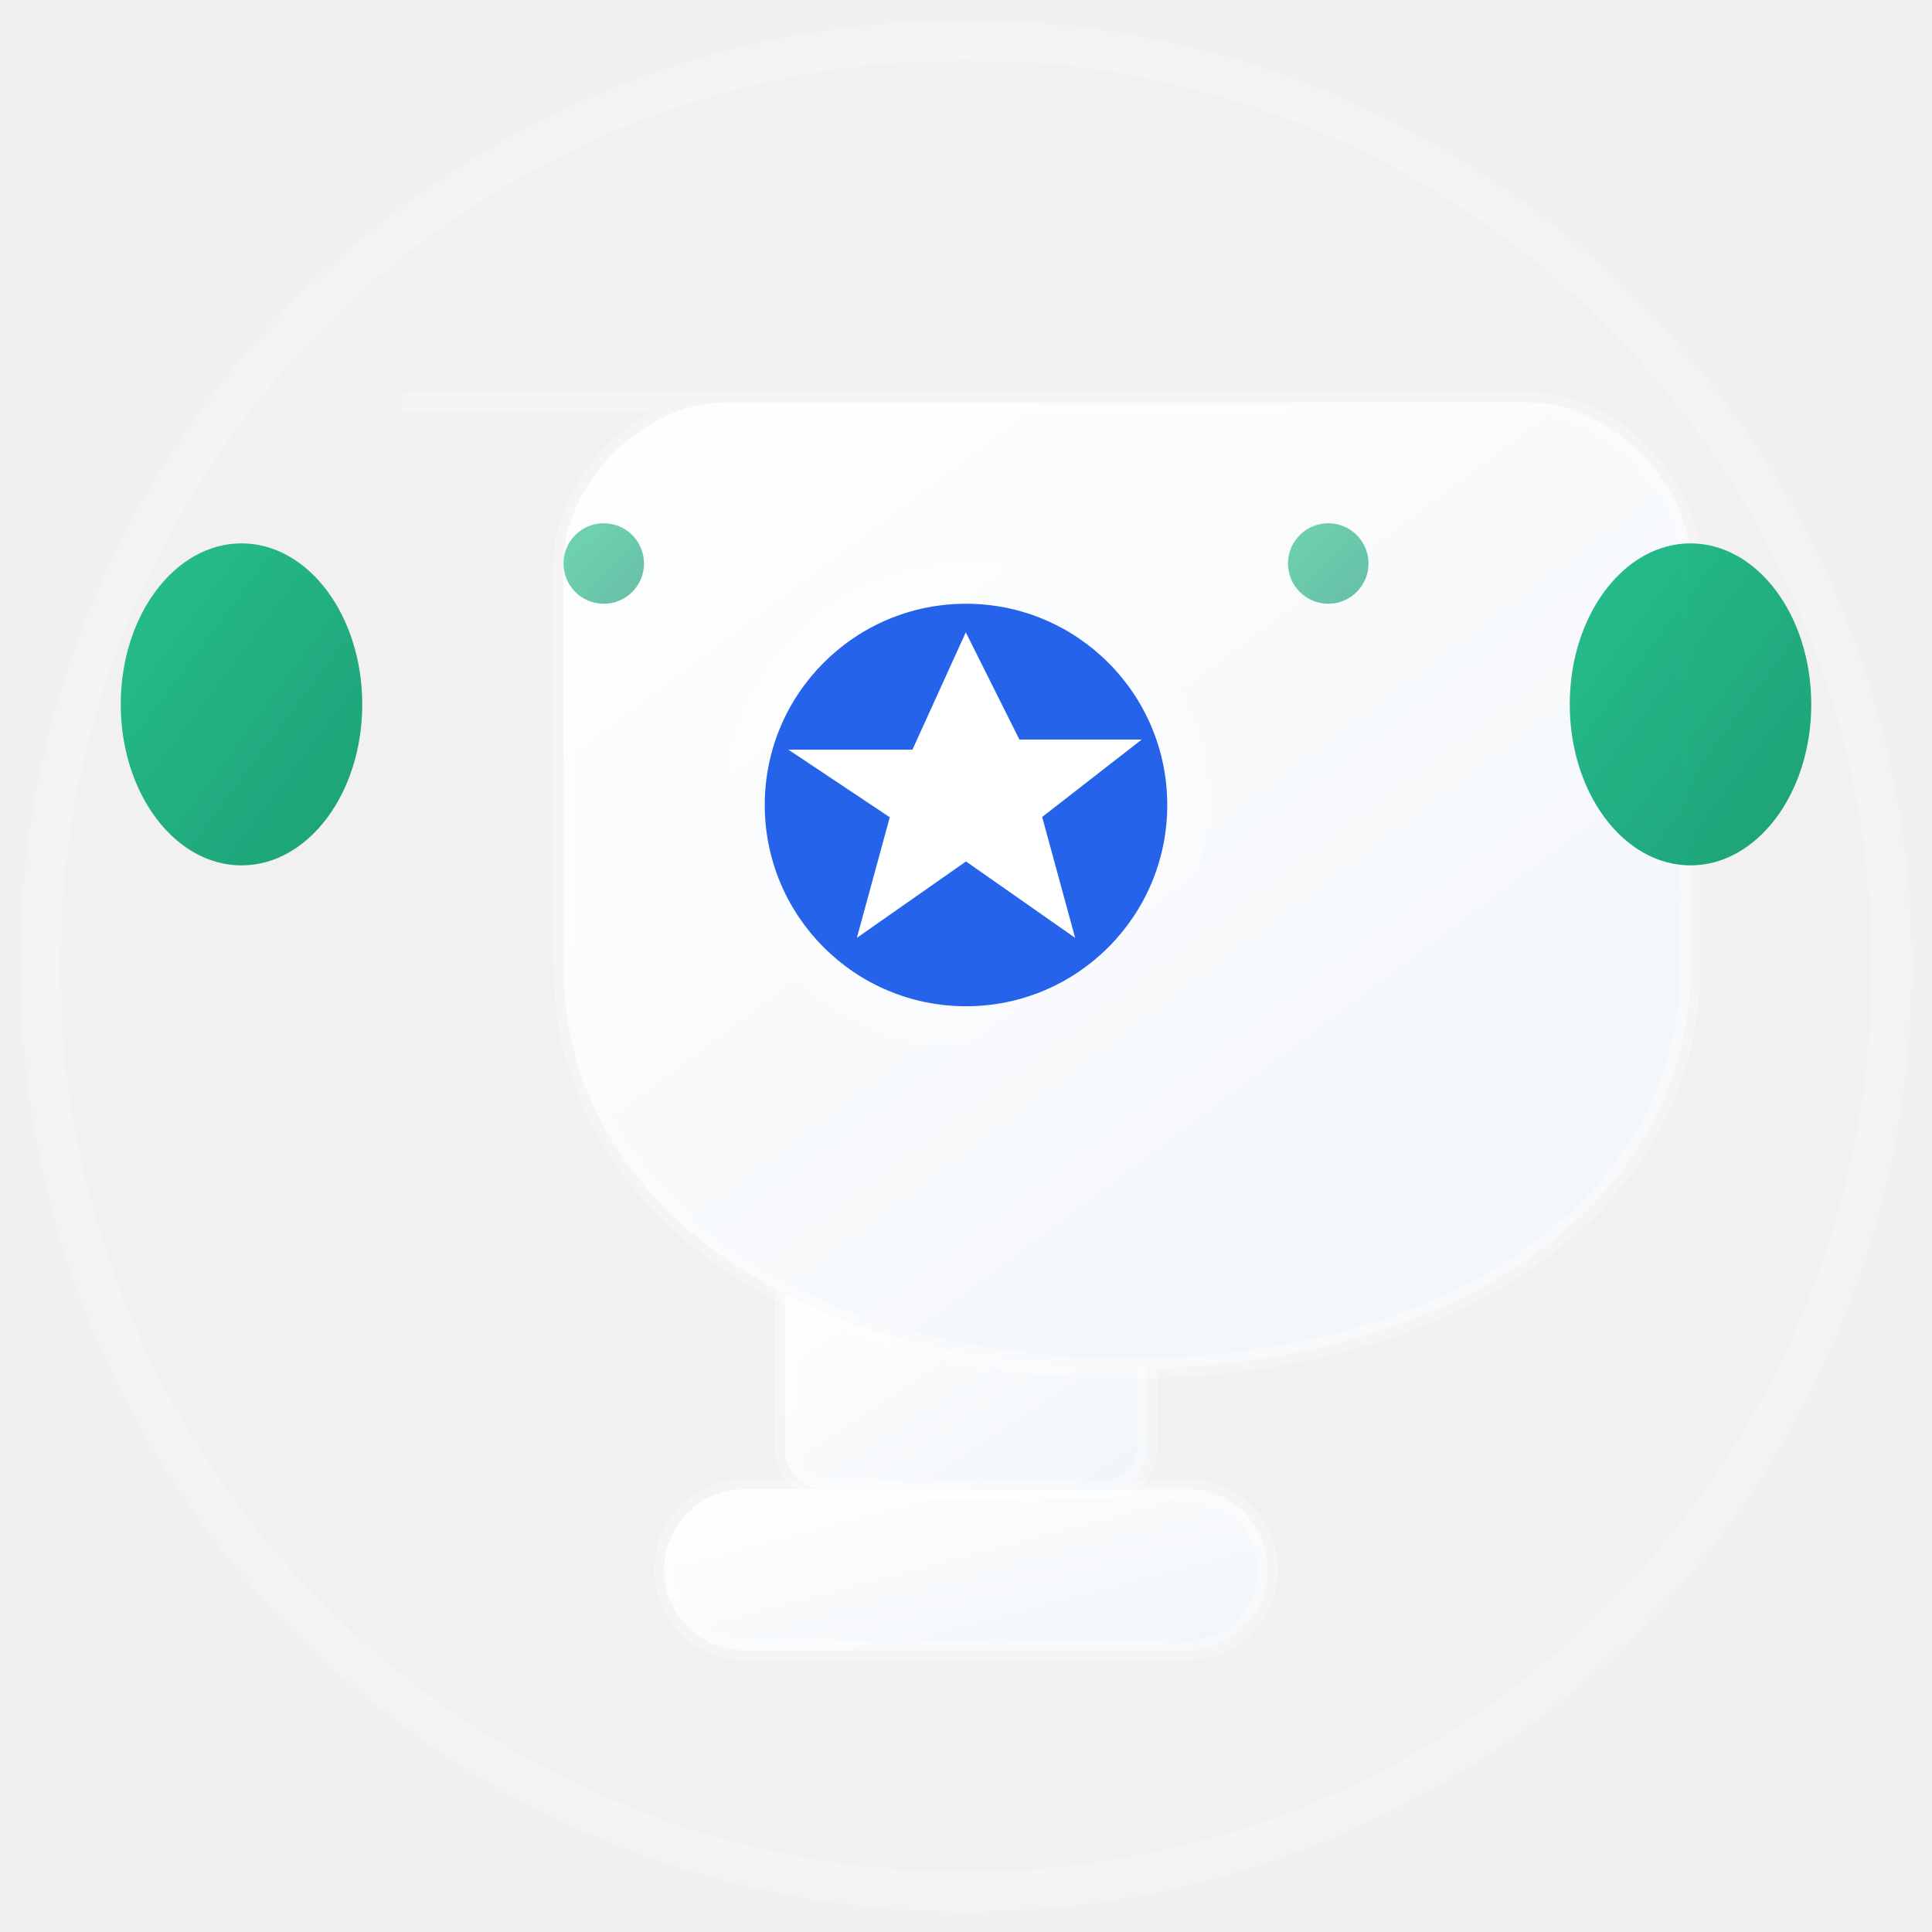
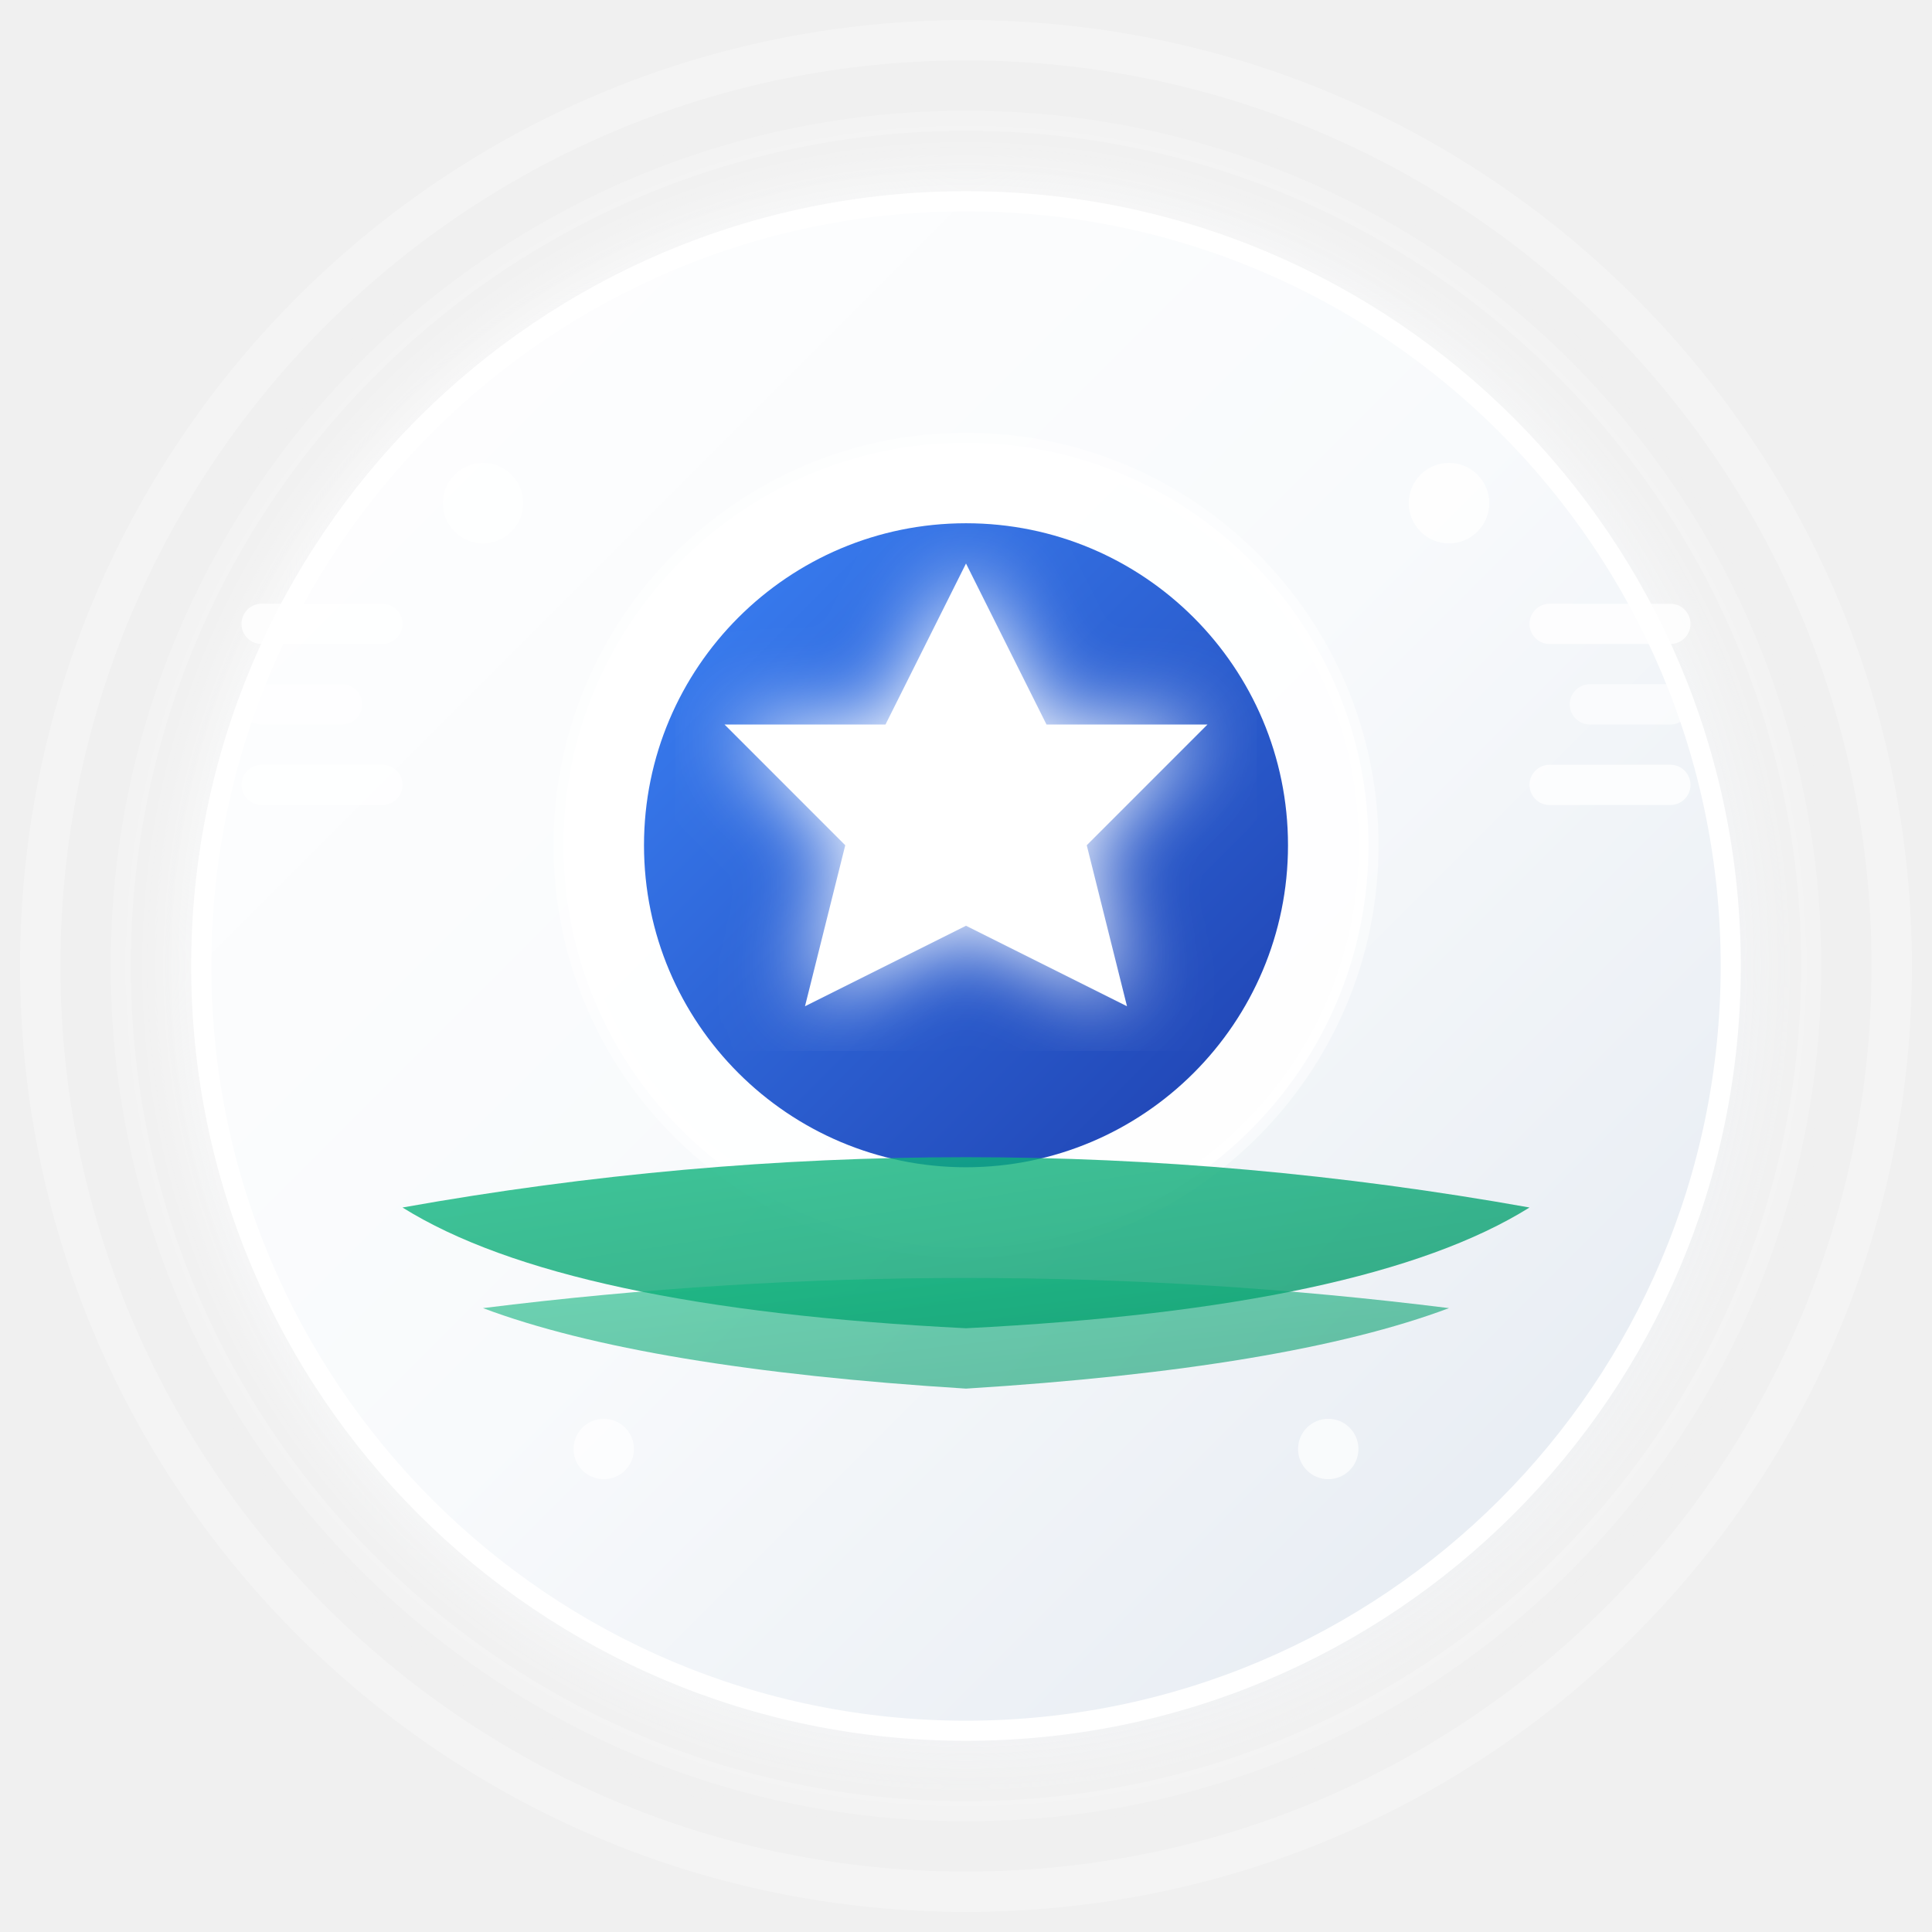
<svg xmlns="http://www.w3.org/2000/svg" width="96" height="96" viewBox="0 0 96 96" fill="none">
-   <circle cx="48" cy="48" r="46" fill="white" fill-opacity="0.1" stroke="white" stroke-opacity="0.2" stroke-width="2" />
  <defs>
-     <linearGradient id="trophyGradient" x1="0%" y1="0%" x2="100%" y2="100%">
-       <stop offset="0%" style="stop-color:#ffffff;stop-opacity:1" />
-       <stop offset="100%" style="stop-color:#f1f5f9;stop-opacity:1" />
+     <linearGradient id="heroGradient" x1="0%" y1="0%" x2="100%" y2="100%">
+       <stop offset="0%" style="stop-color:#ffffff" />
+       <stop offset="50%" style="stop-color:#f8fafc" />
+       <stop offset="100%" style="stop-color:#e2e8f0" />
    </linearGradient>
-     <linearGradient id="accentGradient" x1="0%" y1="0%" x2="100%" y2="100%">
-       <stop offset="0%" style="stop-color:#10b981;stop-opacity:1" />
-       <stop offset="100%" style="stop-color:#059669;stop-opacity:1" />
+     <linearGradient id="centerGradient" x1="0%" y1="0%" x2="100%" y2="100%">
+       <stop offset="0%" style="stop-color:#3b82f6" />
+       <stop offset="100%" style="stop-color:#1e40af" />
    </linearGradient>
+     <linearGradient id="accentHero" x1="0%" y1="0%" x2="100%" y2="100%">
+       <stop offset="0%" style="stop-color:#10b981" />
+       <stop offset="100%" style="stop-color:#059669" />
+     </linearGradient>
+     <filter id="glow">
+       <feGaussianBlur stdDeviation="2" result="coloredBlur" />
+       <feMerge>
+         <feMergeNode in="coloredBlur" />
+         <feMergeNode in="SourceGraphic" />
+       </feMerge>
+     </filter>
  </defs>
-   <rect x="33" y="74" width="30" height="8" rx="4" fill="url(#trophyGradient)" stroke="white" stroke-opacity="0.3" />
-   <rect x="39" y="62" width="18" height="12" rx="2" fill="url(#trophyGradient)" stroke="white" stroke-opacity="0.3" />
-   <path d="M20 20h56c4 0 8 4 8 8v20c0 12-12 20-28 20s-28-8-28-20V28c0-4 4-8 8-8z" fill="url(#trophyGradient)" stroke="white" stroke-opacity="0.3" stroke-width="1" />
-   <ellipse cx="12" cy="35" rx="6" ry="8" fill="url(#accentGradient)" opacity="0.9" />
-   <ellipse cx="84" cy="35" rx="6" ry="8" fill="url(#accentGradient)" opacity="0.9" />
-   <circle cx="48" cy="40" r="12" fill="white" fill-opacity="0.2" />
-   <circle cx="48" cy="40" r="10" fill="#2563eb" />
-   <path d="M48 32l2.5 5h5.5l-4.5 3.5L53 46l-5-3.5L43 46l1.5-5.5L40 37.5h5.5L48 32z" fill="white" stroke="white" stroke-width="0.5" />
-   <circle cx="30" cy="28" r="2" fill="url(#accentGradient)" opacity="0.6" />
-   <circle cx="66" cy="28" r="2" fill="url(#accentGradient)" opacity="0.6" />
+   <circle cx="48" cy="48" r="46" fill="none" stroke="white" stroke-opacity="0.3" stroke-width="2" />
+   <circle cx="48" cy="48" r="42" fill="none" stroke="white" stroke-opacity="0.2" stroke-width="1" />
+   <circle cx="48" cy="48" r="38" fill="url(#heroGradient)" stroke="white" stroke-width="1" filter="url(#glow)" />
+   <circle cx="48" cy="42" r="20" fill="white" fill-opacity="0.9" stroke="white" stroke-opacity="0.5" />
+   <circle cx="48" cy="42" r="16" fill="url(#centerGradient)" />
+   <path d="M48 28l4 8h8l-6 6 2 8-8-4-8 4 2-8-6-6h8l4-8z" fill="white" filter="url(#glow)" />
+   <path d="M20 60 Q48 55 76 60 Q68 65 48 66 Q28 65 20 60Z" fill="url(#accentHero)" fill-opacity="0.8" />
+   <path d="M24 65 Q48 62 72 65 Q64 68 48 69 Q32 68 24 65Z" fill="url(#accentHero)" fill-opacity="0.6" />
+   <rect x="12" y="30" width="8" height="2" rx="1" fill="white" fill-opacity="0.8" />
+   <rect x="12" y="34" width="6" height="2" rx="1" fill="white" fill-opacity="0.6" />
+   <rect x="12" y="38" width="8" height="2" rx="1" fill="white" fill-opacity="0.8" />
+   <rect x="76" y="30" width="8" height="2" rx="1" fill="white" fill-opacity="0.8" />
+   <rect x="78" y="34" width="6" height="2" rx="1" fill="white" fill-opacity="0.6" />
+   <rect x="76" y="38" width="8" height="2" rx="1" fill="white" fill-opacity="0.8" />
+   <circle cx="72" cy="25" r="2" fill="white" fill-opacity="0.8" />
+   <circle cx="24" cy="25" r="2" fill="white" fill-opacity="0.8" />
+   <circle cx="30" cy="72" r="1.5" fill="white" fill-opacity="0.7" />
+   <circle cx="66" cy="72" r="1.5" fill="white" fill-opacity="0.7" />
</svg>
